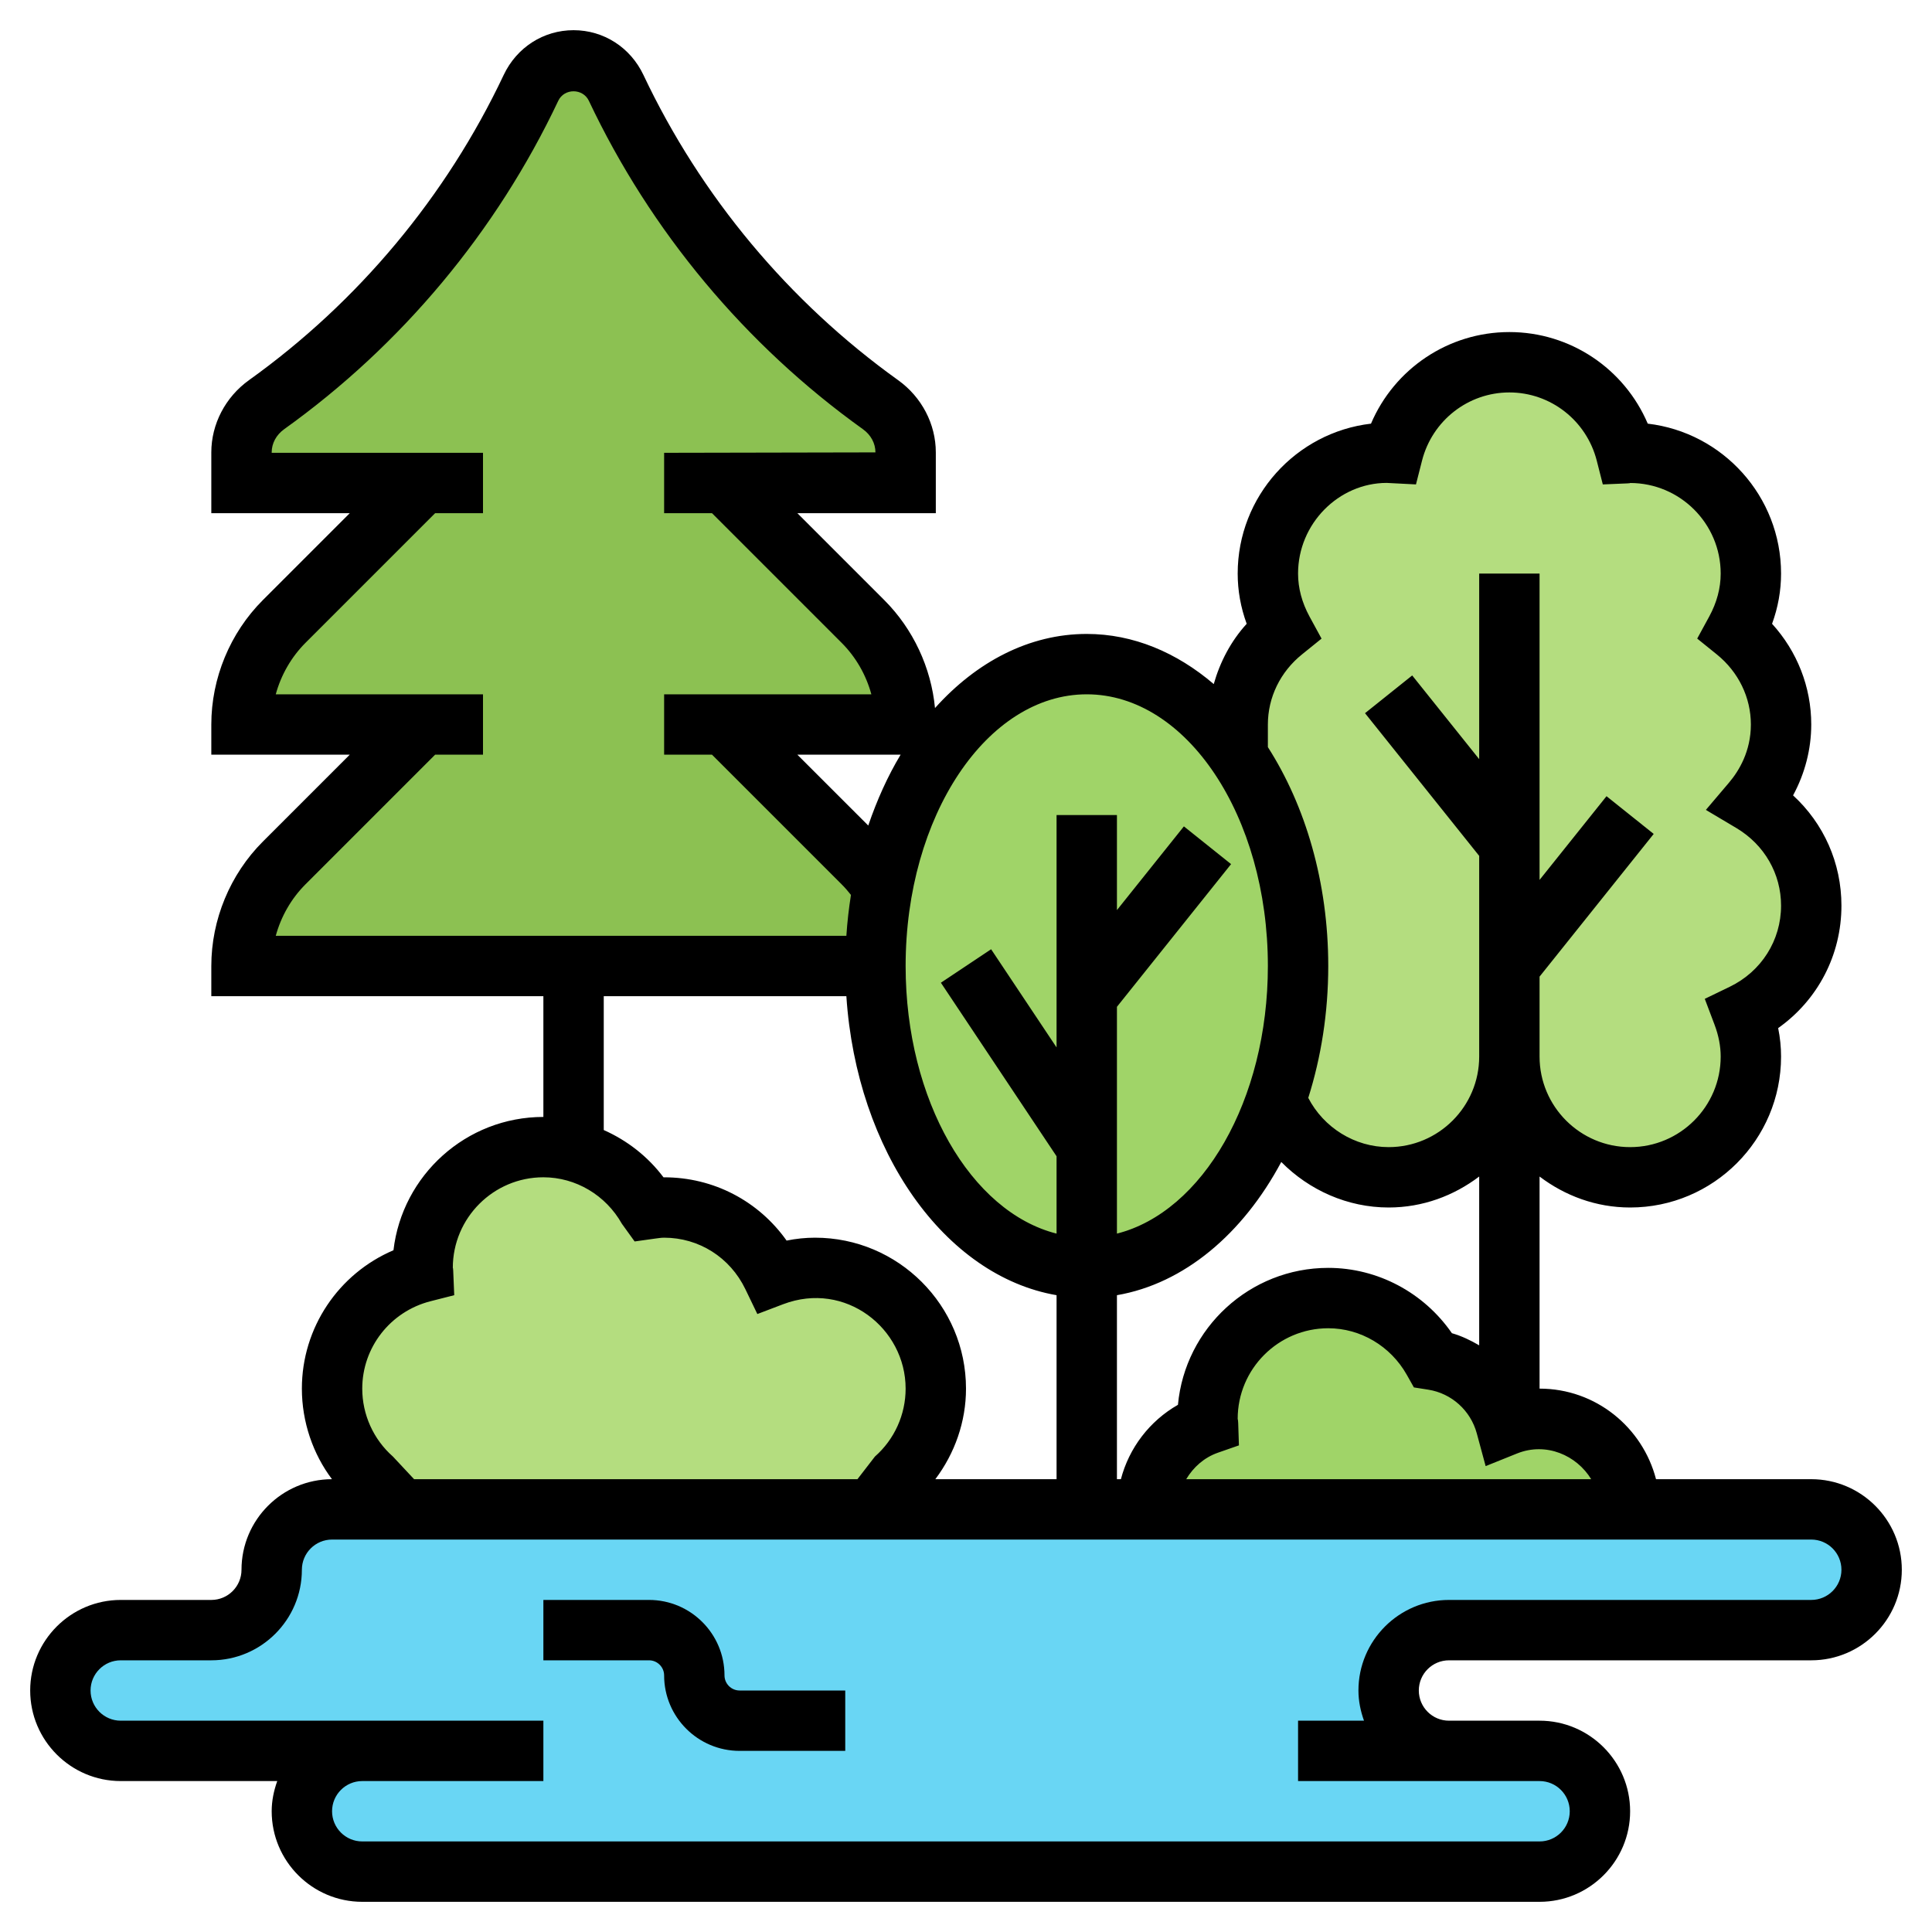
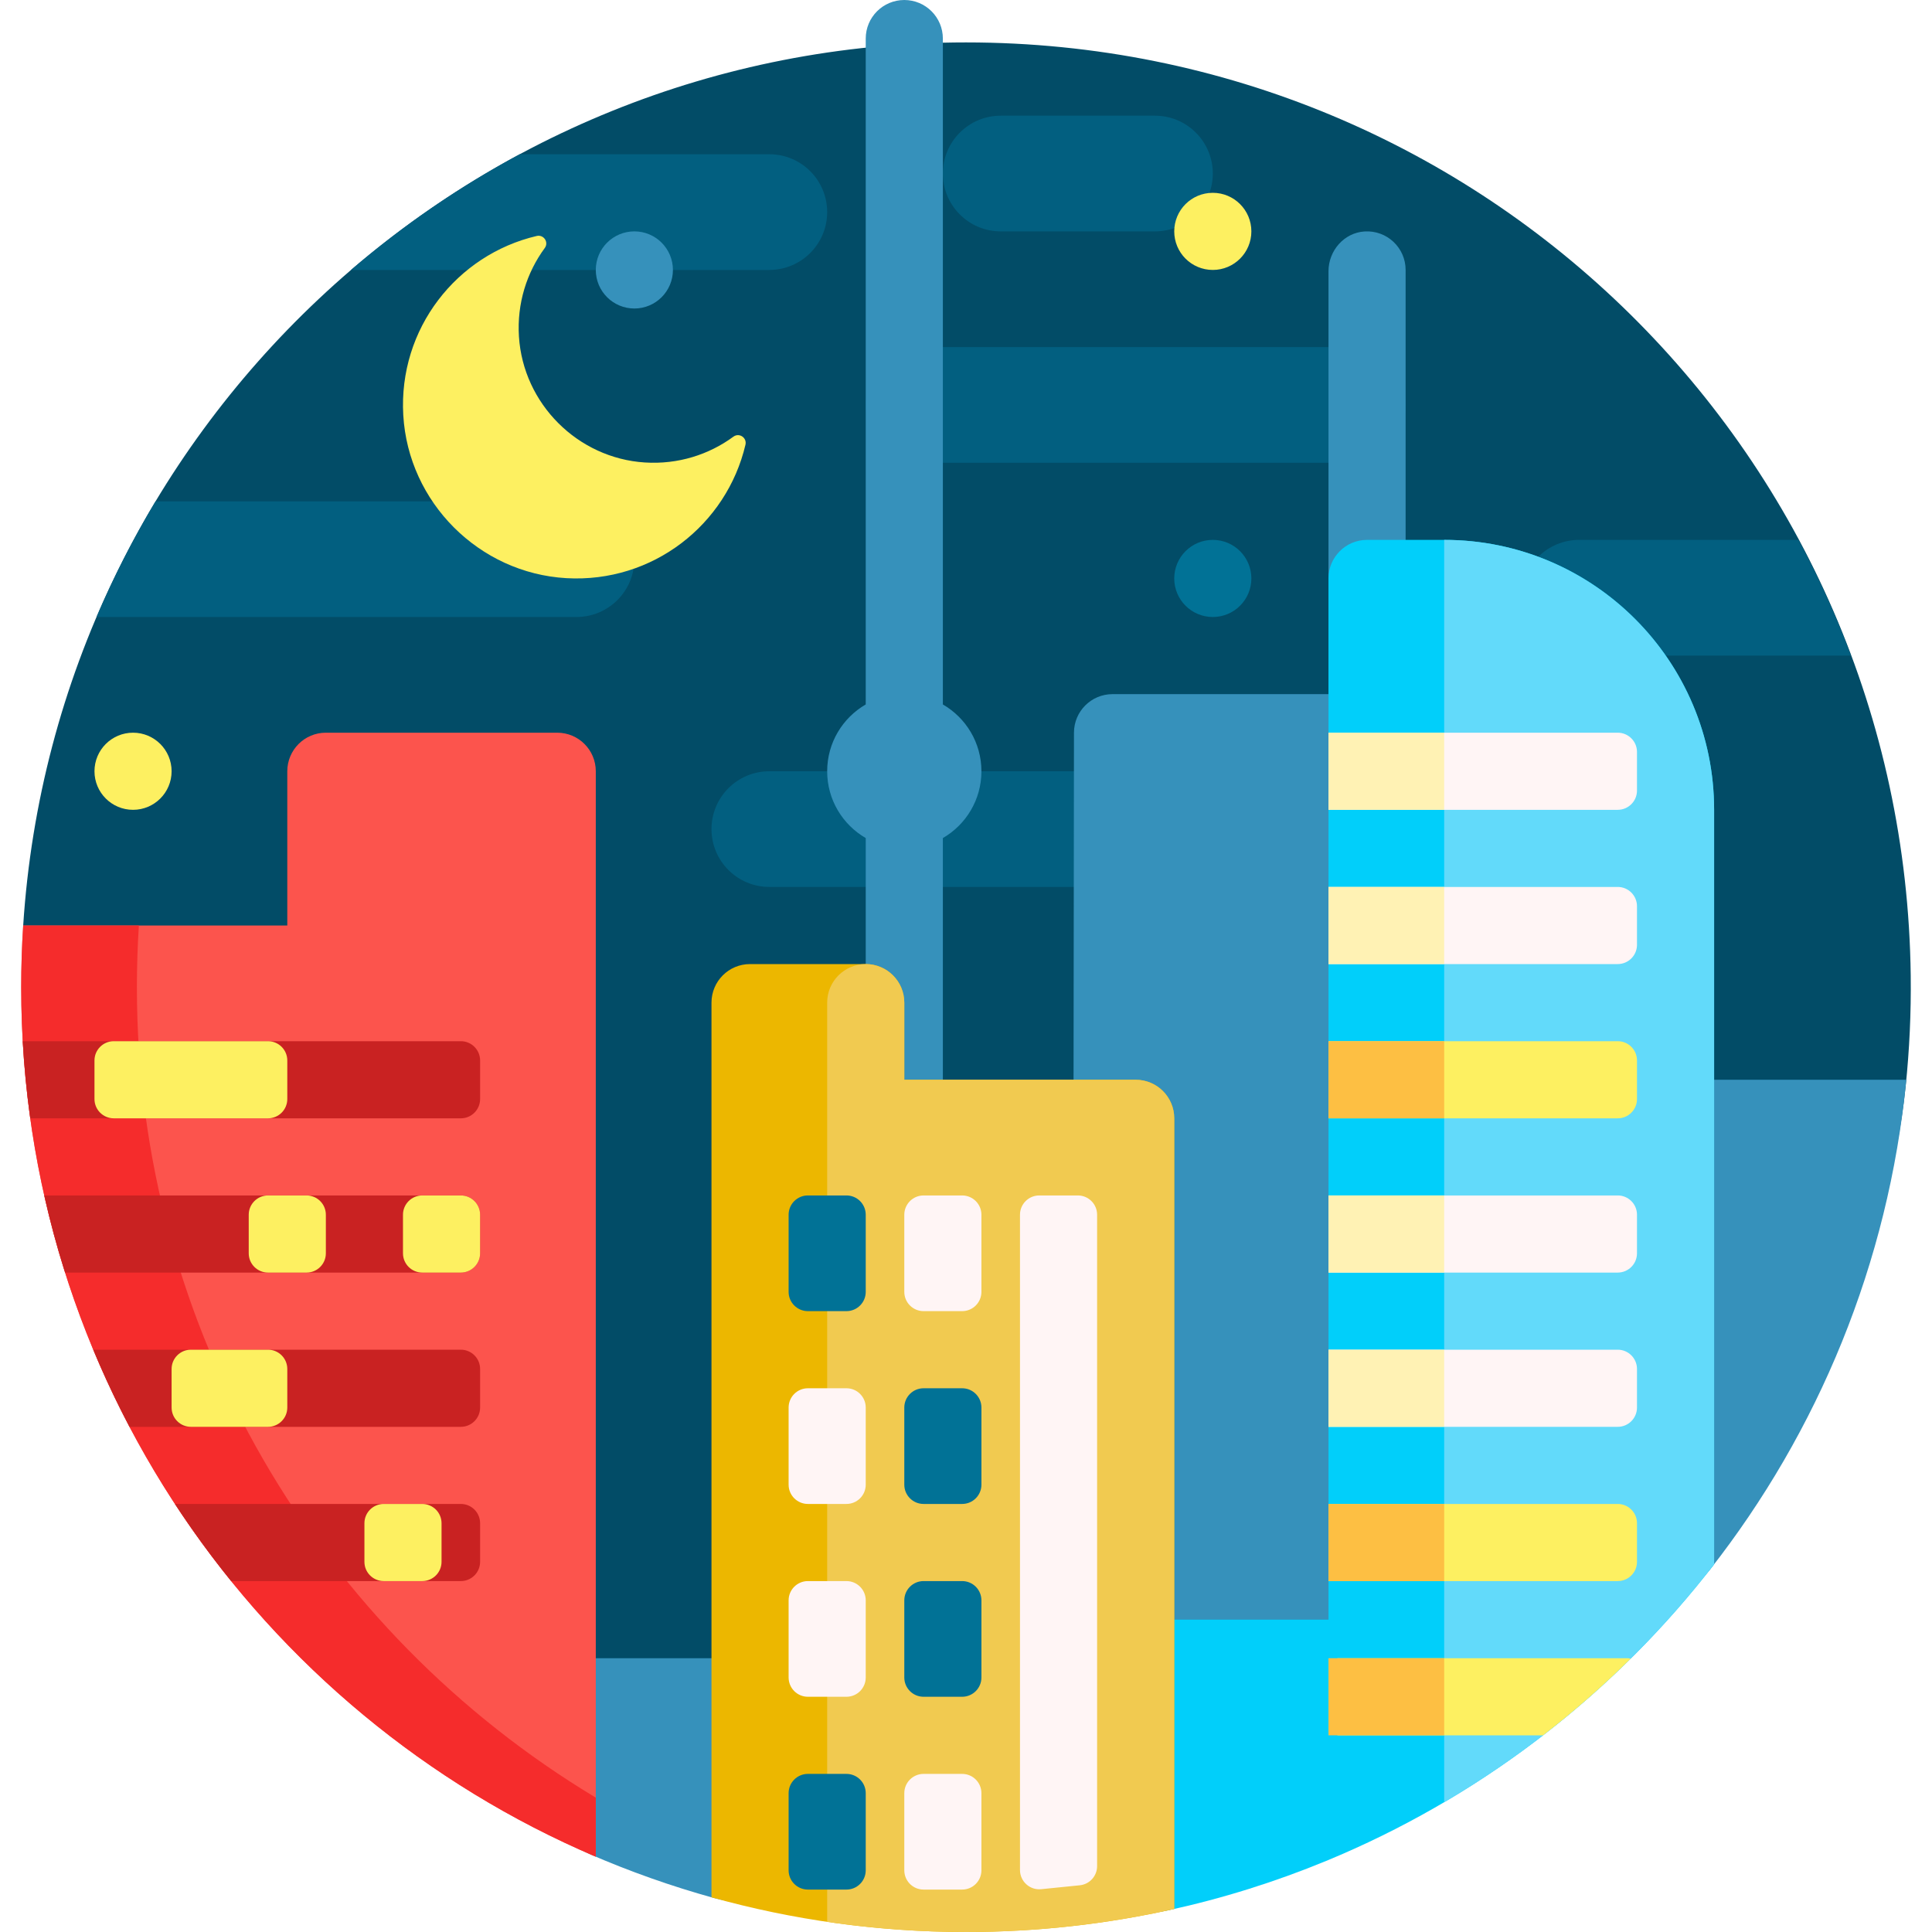
- <svg xmlns="http://www.w3.org/2000/svg" id="Layer_5" enable-background="new 0 0 64 64" height="512" viewBox="0 0 64 64" width="512">
-   <g>
-     <g>
-       <g>
-         <path d="m29 29.06.3.05c-.2.91-.3 1.88-.3 2.89h-10-11c0-1.28.51-2.51 1.41-3.41l4.59-4.59h-6c0-1.28.51-2.51 1.41-3.41l4.59-4.59h-6v-1.01c0-.64.32-1.22.83-1.58 3.77-2.7 6.78-6.32 8.76-10.5.26-.55.8-.91 1.41-.91s1.15.36 1.41.91c1.98 4.18 4.99 7.8 8.76 10.5.51.36.83.94.83 1.58v1.01h-6l4.59 4.59c.9.9 1.41 2.13 1.41 3.41h-6l4.59 4.59c.14.14.28.3.41.47z" fill="#8cc152" />
-       </g>
-       <g>
-         <path d="m50 35c0 2.21-1.79 4-4 4-1.7 0-3.15-1.06-3.73-2.55.47-1.34.73-2.85.73-4.45 0-2.73-.76-5.2-2-7v-1c0-1.26.59-2.37 1.5-3.1-.31-.57-.5-1.21-.5-1.9 0-2.21 1.79-4 4-4 .05 0 .09.01.14.01.44-1.73 1.99-3.01 3.86-3.01s3.42 1.28 3.86 3.01c.05 0 .09-.01.14-.01 2.21 0 4 1.79 4 4 0 .69-.19 1.33-.5 1.9.91.73 1.5 1.84 1.5 3.1 0 .99-.37 1.88-.96 2.58 1.17.69 1.96 1.96 1.96 3.42 0 1.59-.93 2.94-2.27 3.59.17.44.27.91.27 1.41 0 2.21-1.79 4-4 4s-4-1.79-4-4z" fill="#b4dd7f" />
-       </g>
-       <g>
-         <path d="m41 25c1.24 1.8 2 4.27 2 7 0 1.6-.26 3.11-.73 4.45-1.15 3.29-3.52 5.55-6.27 5.55-3.87 0-7-4.48-7-10 0-1.01.1-1.98.3-2.89.87-4.11 3.54-7.11 6.7-7.11 1.96 0 3.73 1.15 5 3z" fill="#a0d468" />
-       </g>
-       <g>
-         <path d="m49.88 47.22c.06-.02.11-.04.17-.06.3-.1.61-.16.95-.16 1.66 0 3 1.34 3 3h-16c0-1.31.85-2.41 2.02-2.82 0-.06-.02-.12-.02-.18 0-2.21 1.79-4 4-4 1.5 0 2.78.83 3.47 2.05 1.17.18 2.11 1.04 2.41 2.17z" fill="#a0d468" />
-       </g>
-       <g>
-         <path d="m27 42c2.21 0 4 1.79 4 4 0 1.19-.52 2.27-1.35 3l-.76 1h-15.61l-.93-1c-.83-.73-1.35-1.81-1.35-3 0-1.87 1.28-3.42 3.01-3.86 0-.05-.01-.09-.01-.14 0-2.21 1.79-4 4-4 .35 0 .68.04 1 .13 1.06.27 1.95.98 2.47 1.92.18-.02.35-.05.53-.05 1.59 0 2.94.93 3.59 2.27.44-.17.91-.27 1.41-.27z" fill="#b4dd7f" />
-       </g>
-       <g>
-         <path d="m48 58h1 2c.55 0 1.05.22 1.41.59.37.36.59.86.59 1.41 0 1.1-.9 2-2 2h-39c-.55 0-1.05-.22-1.41-.59-.37-.36-.59-.86-.59-1.41 0-1.1.9-2 2-2h-8c-1.1 0-2-.9-2-2 0-.55.22-1.05.59-1.41.36-.37.86-.59 1.41-.59h3c1.1 0 2-.9 2-2 0-.55.22-1.05.59-1.41.36-.37.86-.59 1.41-.59h2.28 15.61 7.11 2 16 6c1.1 0 2 .9 2 2 0 .55-.22 1.05-.59 1.41-.36.37-.86.59-1.41.59h-12c-1.1 0-2 .9-2 2 0 .55.22 1.05.59 1.41.36.37.86.59 1.41.59z" fill="#69d6f4" />
-       </g>
-     </g>
-     <g>
-       <path d="m60 49h-5.142c-.447-1.721-1.999-3-3.858-3v-7.026c.838.635 1.87 1.026 3 1.026 2.757 0 5-2.243 5-5 0-.313-.032-.628-.096-.943 1.311-.929 2.096-2.419 2.096-4.057 0-1.411-.584-2.717-1.602-3.652.392-.724.602-1.531.602-2.348 0-1.241-.466-2.422-1.298-3.336.198-.541.298-1.098.298-1.664 0-2.56-1.933-4.676-4.416-4.966-.775-1.819-2.565-3.034-4.584-3.034s-3.809 1.215-4.584 3.034c-2.483.29-4.416 2.406-4.416 4.966 0 .566.1 1.123.298 1.664-.524.575-.882 1.262-1.091 1.997-1.224-1.046-2.663-1.661-4.207-1.661-1.904 0-3.652.922-5.027 2.455-.128-1.34-.724-2.62-1.68-3.576l-2.879-2.879h4.586v-2.014c0-.938-.467-1.833-1.249-2.393-3.617-2.592-6.535-6.087-8.436-10.109-.433-.916-1.321-1.484-2.315-1.484s-1.882.568-2.315 1.484c-1.9 4.022-4.818 7.518-8.437 10.109-.781.56-1.248 1.455-1.248 2.393v2.014h4.586l-2.879 2.879c-1.085 1.085-1.707 2.587-1.707 4.121v1h4.586l-2.879 2.879c-1.085 1.085-1.707 2.587-1.707 4.121v1h11v4c-2.56 0-4.676 1.933-4.966 4.416-1.819.775-3.034 2.565-3.034 4.584 0 1.105.369 2.167.997 3-1.653.002-2.997 1.347-2.997 3 0 .552-.448 1-1 1h-3c-1.654 0-3 1.346-3 3s1.346 3 3 3h5.184c-.112.314-.184.648-.184 1 0 1.654 1.346 3 3 3h39c1.654 0 3-1.346 3-3s-1.346-3-3-3h-2-1c-.552 0-1-.448-1-1s.448-1 1-1h12c1.654 0 3-1.346 3-3s-1.346-3-3-3zm-7.29 0h-13.415c.236-.396.593-.718 1.052-.878l.694-.242-.024-.735c-.002-.064-.009-.126-.017-.145 0-1.654 1.346-3 3-3 1.068 0 2.064.59 2.6 1.539l.237.421.478.075c.77.122 1.4.689 1.605 1.446l.294 1.086 1.044-.42c.962-.384 1.971.062 2.452.853zm-15.71-6.095c2.23-.385 4.173-2.035 5.444-4.413.925.936 2.198 1.508 3.556 1.508 1.13 0 2.162-.391 3-1.026v5.592c-.284-.166-.582-.31-.904-.402-.93-1.346-2.46-2.164-4.096-2.164-2.601 0-4.744 1.996-4.979 4.536-.94.536-1.619 1.429-1.89 2.464h-.131zm6.129-21.226.649-.524-.399-.732c-.251-.463-.379-.942-.379-1.423 0-1.654 1.346-3 2.935-3.003l.971.05.2-.786c.339-1.331 1.53-2.261 2.894-2.261s2.555.93 2.895 2.261l.2.786.812-.034c.053-.002.106-.008.093-.013 1.654 0 3 1.346 3 3 0 .481-.128.96-.379 1.422l-.399.732.649.524c.718.58 1.129 1.426 1.129 2.322 0 .888-.395 1.538-.726 1.928l-.765.901 1.016.604c.923.552 1.475 1.511 1.475 2.567 0 1.151-.652 2.183-1.704 2.69l-.823.398.323.855c.136.36.204.715.204 1.057 0 1.654-1.346 3-3 3s-3-1.346-3-3v-2.648l3.781-4.727-1.563-1.25-2.218 2.773v-10.148h-2v6.148l-2.219-2.773-1.563 1.25 3.782 4.727v6.648c0 1.654-1.346 3-3 3-1.123 0-2.152-.647-2.662-1.631.424-1.341.662-2.817.662-4.369 0-2.779-.759-5.313-2-7.251v-.749c0-.896.411-1.742 1.129-2.321zm-7.129 1.321c3.309 0 6 4.037 6 9 0 4.451-2.167 8.147-5 8.865v-7.513l3.781-4.727-1.563-1.25-2.218 2.773v-3.148h-2v7.697l-2.168-3.252-1.664 1.109 3.832 5.749v2.562c-2.833-.717-5-4.414-5-8.865 0-4.963 2.691-9 6-9zm-6.166 2c-.428.711-.784 1.503-1.072 2.347l-2.348-2.347zm-19.713 4.293 4.293-4.293h1.586v-2h-6.865c.175-.641.514-1.234.986-1.707l4.293-4.293h1.586v-2h-7v-.014c0-.299.15-.579.413-.768 3.895-2.788 7.034-6.551 9.08-10.879.197-.42.816-.42 1.014 0 2.046 4.328 5.186 8.091 9.079 10.879.264.189.414.47.414.768l-7 .014v2h1.586l4.293 4.293c.473.473.812 1.066.986 1.707h-6.865v2h1.586l4.293 4.293c.112.112.214.23.31.353-.07.442-.122.893-.152 1.354h-18.902c.175-.641.513-1.234.986-1.707zm9.879 3.707h8.037c.339 5.142 3.261 9.266 6.963 9.905v6.095h-4.016c.647-.86 1.016-1.907 1.016-3 0-2.757-2.243-5-5-5-.313 0-.629.032-.943.096-.929-1.311-2.418-2.096-4.057-2.096-.007 0-.015 0-.021 0-.519-.691-1.206-1.223-1.979-1.566zm-5.739 10.105.786-.2-.034-.812c-.002-.048-.007-.096-.012-.096 0 0-.001.001-.001.002 0-1.654 1.346-3 3-3 1.071 0 2.067.591 2.602 1.542l.421.584.677-.095c.098-.012.197-.03.3-.03 1.152 0 2.183.652 2.69 1.703l.398.826.857-.326c2.058-.78 4.056.798 4.055 2.797 0 .86-.37 1.681-1.017 2.25l-.579.75h-14.687l-.701-.75c-.646-.569-1.016-1.39-1.016-2.25 0-1.364.93-2.555 2.261-2.895zm45.739 9.895h-12c-1.654 0-3 1.346-3 3 0 .352.072.686.184 1h-2.184v2h5 1 2c.552 0 1 .448 1 1s-.448 1-1 1h-39c-.552 0-1-.448-1-1s.448-1 1-1h3 3v-2h-3-3-8c-.552 0-1-.448-1-1s.448-1 1-1h3c1.654 0 3-1.346 3-3 0-.552.448-1 1-1h49c.552 0 1 .448 1 1s-.448 1-1 1z" />
-       <path d="m24 55.5c0-1.379-1.121-2.5-2.5-2.5h-3.5v2h3.5c.275 0 .5.225.5.5 0 1.379 1.121 2.5 2.5 2.5h3.5v-2h-3.5c-.275 0-.5-.225-.5-.5z" />
-     </g>
-   </g>
+ <svg xmlns="http://www.w3.org/2000/svg" id="Capa_1" enable-background="new 0 0 501 501" height="512" viewBox="0 0 501 501" width="512">
+   <path d="m6.014 240.001c8.242-127.852 114.551-229.001 244.485-229.001 134.468 0 243.351 107.501 244.982 241.959.118 9.698-.328 19.269-1.307 28.681-9.464 91.009-86.739 159.86-178.238 159.86h-213.103c-52.023-44.927-97.16-196.21-96.819-201.499z" fill="#024c67" />
+   <path d="m364.5 105c0 8.284-6.716 15-15 15h-110c-8.284 0-15-6.716-15-15s6.716-15 15-15h110c8.284 0 15 6.716 15 15zm101.852 35h-56.852c-8.284 0-15 6.716-15 15s6.716 15 15 15h70.481c-3.881-10.351-8.442-20.369-13.629-30zm-251.852-85c0-8.284-6.716-15-15-15h-64.725c-15.683 8.42-30.343 18.498-43.746 30h108.471c8.284 0 15-6.716 15-15zm45 5h40c8.284 0 15-6.716 15-15 0-8.284-6.716-15-15-15h-40c-8.284 0-15 6.716-15 15 0 8.284 6.716 15 15 15zm-110 70h-109.159c-5.764 9.592-10.889 19.612-15.318 30h124.477c8.284 0 15-6.716 15-15s-6.716-15-15-15zm130 70h-80c-8.284 0-15 6.716-15 15 0 8.284 6.716 15 15 15h80c8.284 0 15-6.716 15-15 0-8.284-6.716-15-15-15z" fill="#025f80" />
+   <path d="m324.5 150c0 5.523-4.477 10-10 10s-10-4.477-10-10 4.477-10 10-10 10 4.477 10 10z" fill="#017296" />
+   <path d="m174.5 70c0 5.523-4.477 10-10 10s-10-4.477-10-10 4.477-10 10-10 10 4.477 10 10z" fill="#3691bb" />
+   <path d="m494.339 280c-4.633 47.657-22.921 91.315-50.9 127.012-9.493 12.112-28.939 5.415-28.939-9.974v-107.038c0-5.523 4.477-10 10-10zm-283.838 150h-56.001c-5.523 0-10 4.477-10 10v28.066c0 5.514 3.28 10.494 8.336 12.694 10.445 4.545 21.269 8.383 32.41 11.454 17.753 4.893 35.255-8.642 35.255-27.057v-25.157c0-5.523-4.477-10-10-10zm143.333-369.978c-5.315.344-9.334 4.995-9.334 10.321v109.657h-56.001c-5.523 0-10 4.477-10 10l-.374 305.436c.269-.031 76.375-37.81 76.375-81.057v-74.379c5.523 0 10-4.477 10-10v-260c0-5.743-4.841-10.356-10.666-9.978zm-109.334 122.654v-172.676c0-5.523-4.477-10-10-10s-10 4.477-10 10v172.676c-5.978 3.458-10 9.921-10 17.324s4.022 13.866 10 17.324v232.676c0 5.523 4.477 10 10 10s10-4.477 10-10v-232.676c5.978-3.458 10-9.921 10-17.324s-4.022-13.866-10-17.324z" fill="#3691bb" />
+   <path d="m190.187 113.235c1.505-1.104 3.549.27 3.123 2.088-4.859 20.701-24.009 35.894-46.472 34.601-22.607-1.302-40.959-19.654-42.261-42.261-1.293-22.463 13.9-41.614 34.601-46.472 1.817-.426 3.192 1.618 2.088 3.123-4.666 6.358-7.237 14.35-6.694 22.958 1.1 17.421 15.236 31.557 32.657 32.657 8.608.543 16.6-2.028 22.958-6.694zm-155.687 76.765c-5.523 0-10 4.477-10 10s4.477 10 10 10 10-4.477 10-10-4.477-10-10-10zm280-140c-5.523 0-10 4.477-10 10s4.477 10 10 10 10-4.477 10-10-4.477-10-10-10z" fill="#fdf061" />
+   <path d="m444.5 210v195.649c-25.211 32.635-58.474 58.734-96.813 75.318-1.059.458-3.572 1.512-3.765 1.592-13.156 5.431-26.888 9.749-41.079 12.837-19.7 4.287-38.343-10.659-38.343-30.82v-44.576h80v-270c0-5.523 4.477-10 10-10h20c38.66 0 70 31.34 70 70z" fill="#01cffa" />
+   <path d="m374.5 140c38.66 0 70 31.34 70 70v195.649c-19.131 24.764-42.897 45.764-70 61.7z" fill="#62dafa" />
+   <path d="m154.5 200v281.477c-87.596-37.343-149-124.239-149-225.477 0-5.375.173-10.71.514-16h68.486v-40c0-5.523 4.477-10 10-10h60c5.523 0 10 4.477 10 10z" fill="#fc544d" />
+   <path d="m154.5 466.159v15.318c-87.596-37.343-149-124.239-149-225.477 0-5.375.173-10.71.514-16h30c-.341 5.29-.514 10.625-.514 16 0 89.232 47.704 167.322 119 210.159z" fill="#f52c2c" />
+   <path d="m124.5 355v10c0 2.761-2.239 5-5 5h-85.917c-3.423-6.5-6.562-13.171-9.402-20h95.319c2.761 0 5 2.239 5 5zm-5-45h-108.029c1.525 6.777 3.33 13.448 5.403 20h102.626c2.761 0 5-2.239 5-5v-10c0-2.761-2.239-5-5-5zm0 80h-74.141c4.528 6.917 9.396 13.592 14.581 20h59.56c2.761 0 5-2.239 5-5v-10c0-2.761-2.239-5-5-5zm0-120h-113.606c.38 6.743 1.032 13.414 1.947 20h111.659c2.761 0 5-2.239 5-5v-10c0-2.761-2.239-5-5-5z" fill="#c92222" />
+   <path d="m304.5 290v205.029c-17.374 3.908-35.446 5.971-54 5.971-22.867 0-45.002-3.133-66-8.993v-232.007c0-5.523 4.477-10 10-10h30c5.523 0 10 4.477 10 10v20h60c5.523 0 10 4.477 10 10z" fill="#ecb700" />
+   <path d="m224.5 250c5.523 0 10 4.477 10 10v20h60c5.523 0 10 4.477 10 10v205.029c-6.571 1.478-13.241 2.692-20 3.63-6.586.914-13.257 1.567-20 1.947-4.633.261-9.301.393-14 .393-12.23 0-24.251-.896-36-2.627v-238.372c0-5.523 4.477-10 10-10z" fill="#f1ca50" />
+   <path d="m224.5 465v20c0 2.761-2.239 5-5 5h-10c-2.761 0-5-2.239-5-5v-20c0-2.761 2.239-5 5-5h10c2.761 0 5 2.239 5 5zm-5-155h-10c-2.761 0-5 2.239-5 5v20c0 2.761 2.239 5 5 5h10c2.761 0 5-2.239 5-5v-20c0-2.761-2.239-5-5-5zm30 50h-10c-2.761 0-5 2.239-5 5v20c0 2.761 2.239 5 5 5h10c2.761 0 5-2.239 5-5v-20c0-2.761-2.239-5-5-5zm0 50h-10c-2.761 0-5 2.239-5 5v20c0 2.761 2.239 5 5 5h10c2.761 0 5-2.239 5-5v-20c0-2.761-2.239-5-5-5z" fill="#017296" />
+   <path d="m254.5 315v20c0 2.761-2.239 5-5 5h-10c-2.761 0-5-2.239-5-5v-20c0-2.761 2.239-5 5-5h10c2.761 0 5 2.239 5 5zm-35 45h-10c-2.761 0-5 2.239-5 5v20c0 2.761 2.239 5 5 5h10c2.761 0 5-2.239 5-5v-20c0-2.761-2.239-5-5-5zm0 50h-10c-2.761 0-5 2.239-5 5v20c0 2.761 2.239 5 5 5h10c2.761 0 5-2.239 5-5v-20c0-2.761-2.239-5-5-5zm30 50h-10c-2.761 0-5 2.239-5 5v20c0 2.761 2.239 5 5 5h10c2.761 0 5-2.239 5-5v-20c0-2.761-2.239-5-5-5zm30-150h-10c-2.761 0-5 2.239-5 5v169.924c0 2.96 2.558 5.273 5.503 4.975l10-1.012c2.553-.258 4.497-2.408 4.497-4.975v-168.912c0-2.761-2.239-5-5-5z" fill="#fff5f5" />
+   <path d="m424.5 355v10c0 2.761-2.239 5-5 5h-75v-20h75c2.761 0 5 2.239 5 5zm-5-45h-75v20h75c2.761 0 5-2.239 5-5v-10c0-2.761-2.239-5-5-5zm0-80h-75v20h75c2.761 0 5-2.239 5-5v-10c0-2.761-2.239-5-5-5zm0-40h-75v20h75c2.761 0 5-2.239 5-5v-10c0-2.761-2.239-5-5-5z" fill="#fff5f5" />
+   <path d="m114.5 395v10c0 2.761-2.239 5-5 5h-10c-2.761 0-5-2.239-5-5v-10c0-2.761 2.239-5 5-5h10c2.761 0 5 2.239 5 5zm5-85h-10c-2.761 0-5 2.239-5 5v10c0 2.761 2.239 5 5 5h10c2.761 0 5-2.239 5-5v-10c0-2.761-2.239-5-5-5zm-40 0h-10c-2.761 0-5 2.239-5 5v10c0 2.761 2.239 5 5 5h10c2.761 0 5-2.239 5-5v-10c0-2.761-2.239-5-5-5zm-10 40h-20c-2.761 0-5 2.239-5 5v10c0 2.761 2.239 5 5 5h20c2.761 0 5-2.239 5-5v-10c0-2.761-2.239-5-5-5zm5-65v-10c0-2.761-2.239-5-5-5h-40c-2.761 0-5 2.239-5 5v10c0 2.761 2.239 5 5 5h40c2.761 0 5-2.239 5-5zm345 125h-75v-20h75c2.761 0 5 2.239 5 5v10c0 2.761-2.239 5-5 5zm5-125v-10c0-2.761-2.239-5-5-5h-75v20h75c2.761 0 5-2.239 5-5zm-2.686 145h-75v20h53.335c7.978-6.163 15.565-12.807 22.718-19.889-.34-.072-.692-.111-1.053-.111z" fill="#fdf061" />
+   <path d="m344.5 390h30v20h-30zm0-100h30v-20h-30zm30 140h-30v20h30z" fill="#fdbf43" />
+   <path d="m344.5 310h30v20h-30zm0 60h30v-20h-30zm0-180v20h30v-20zm0 60h30v-20h-30z" fill="#fff2b4" />
</svg>
